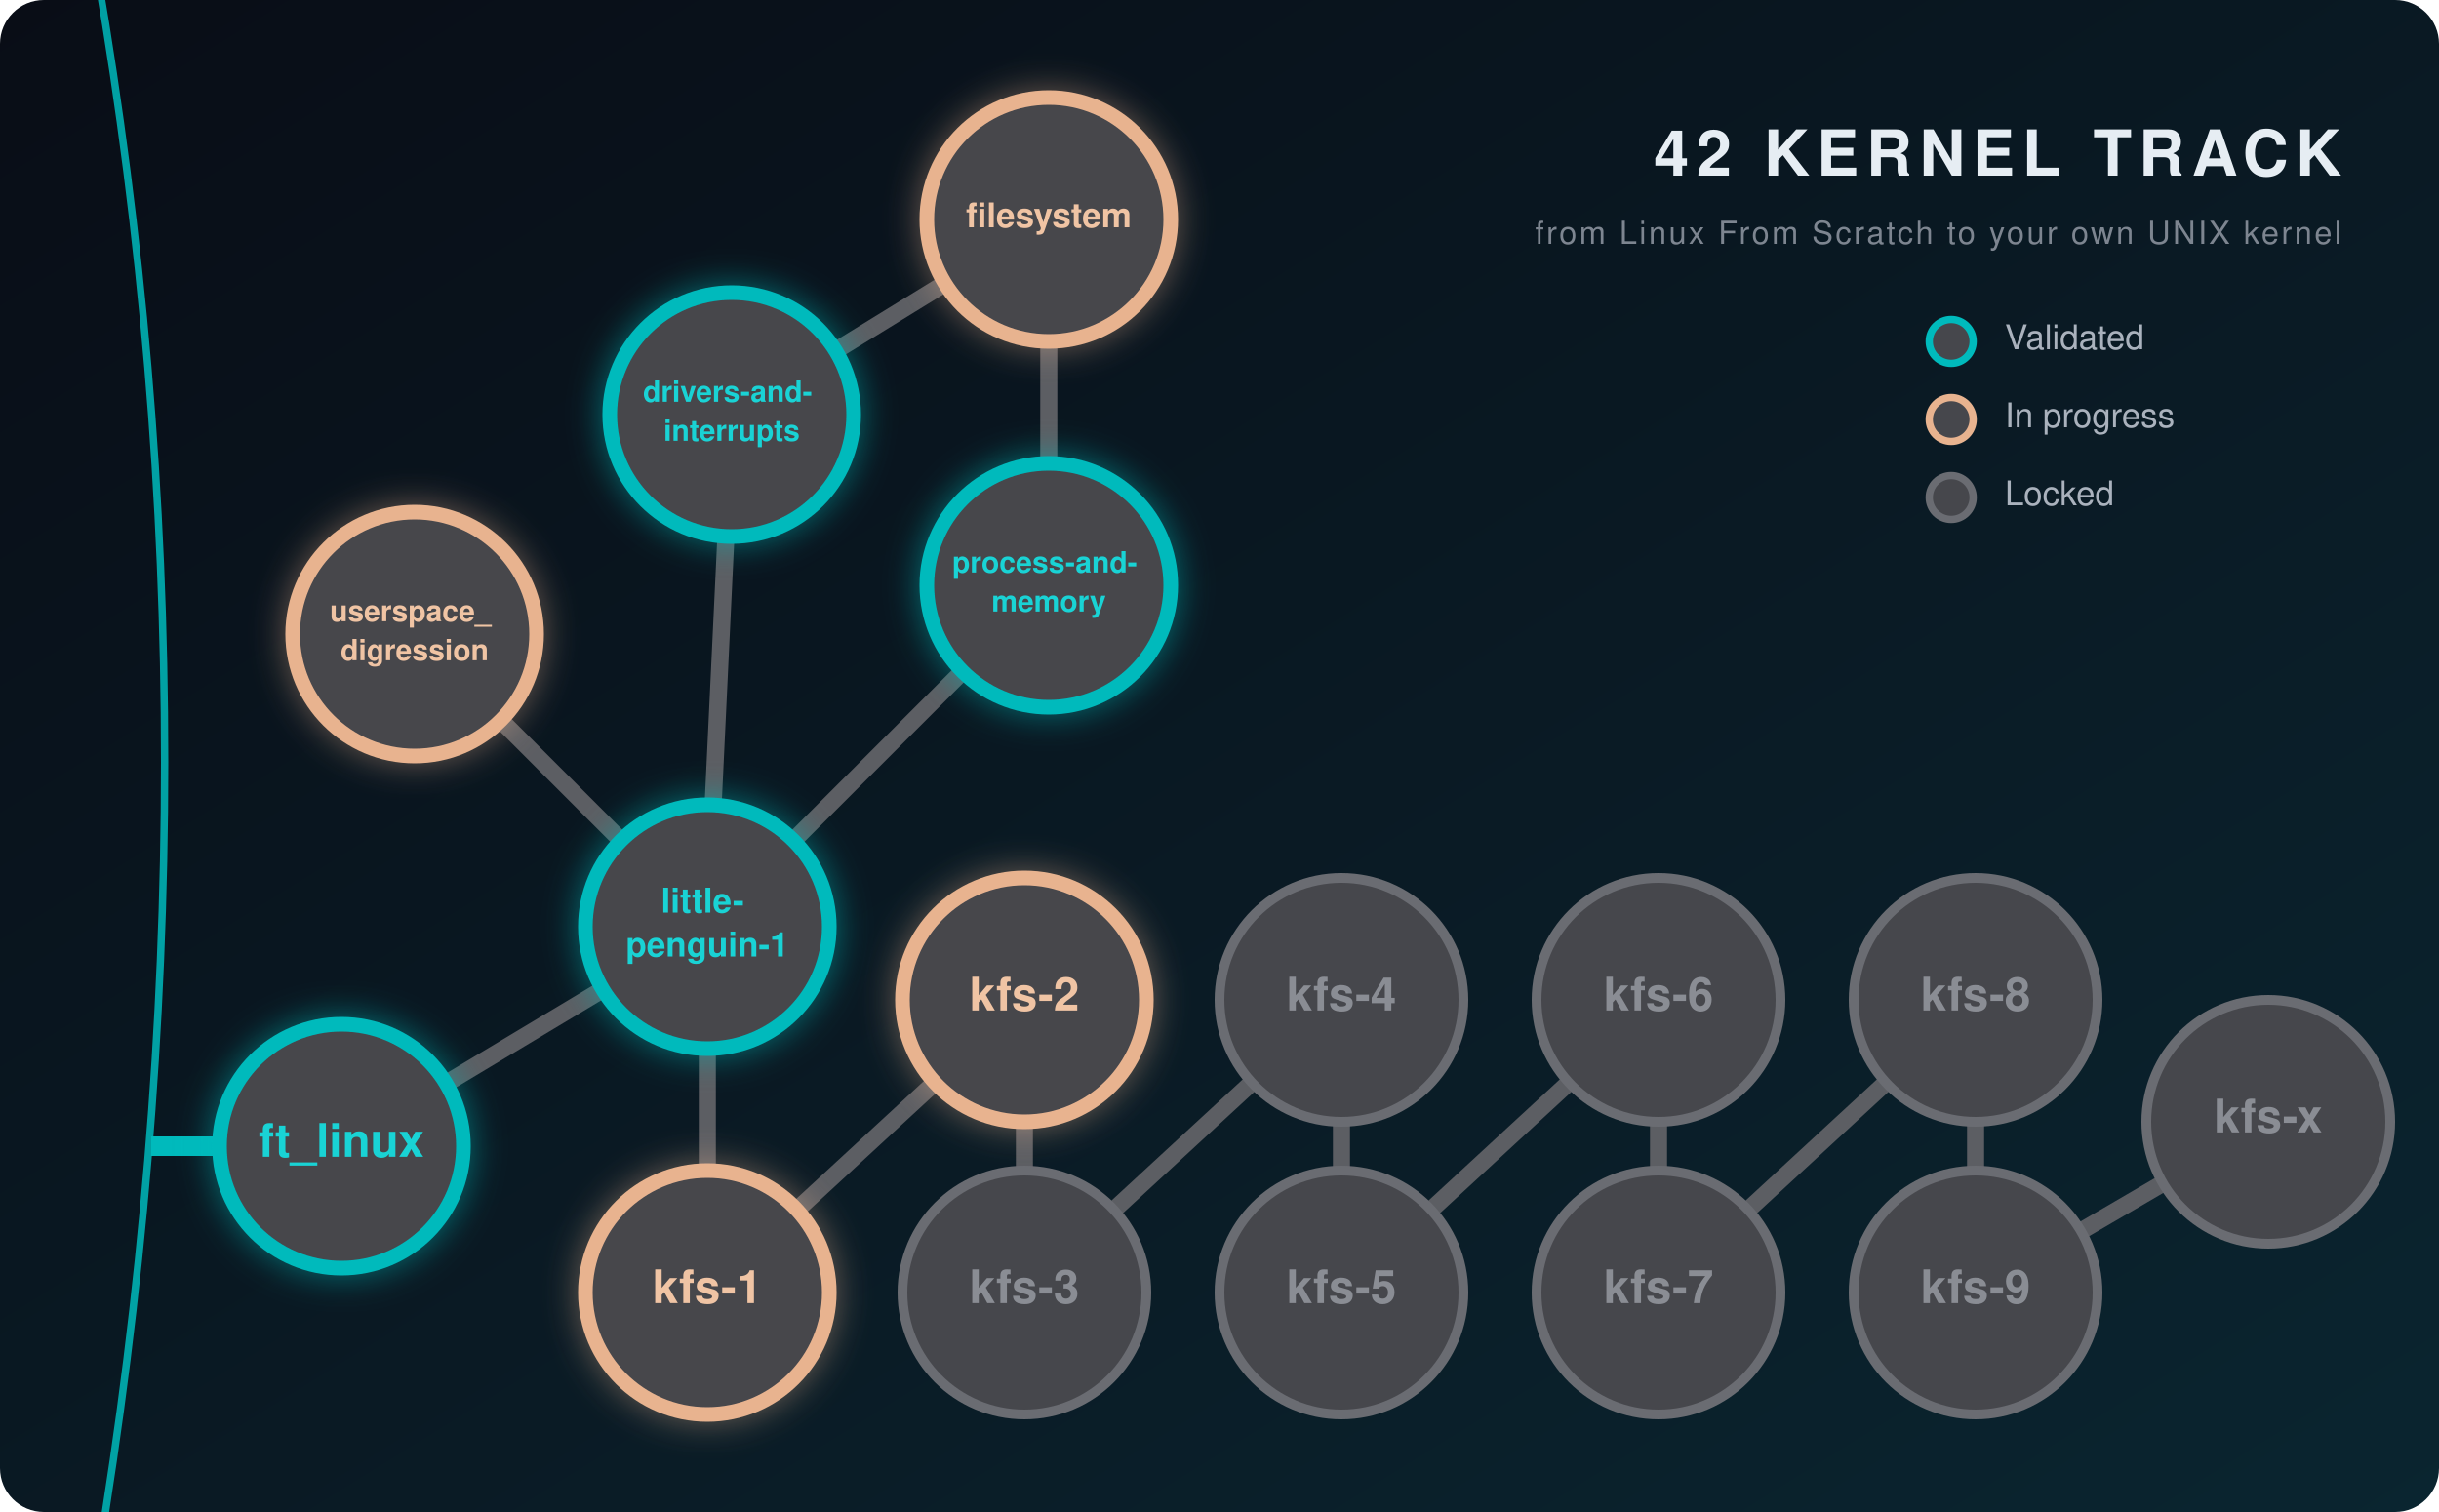
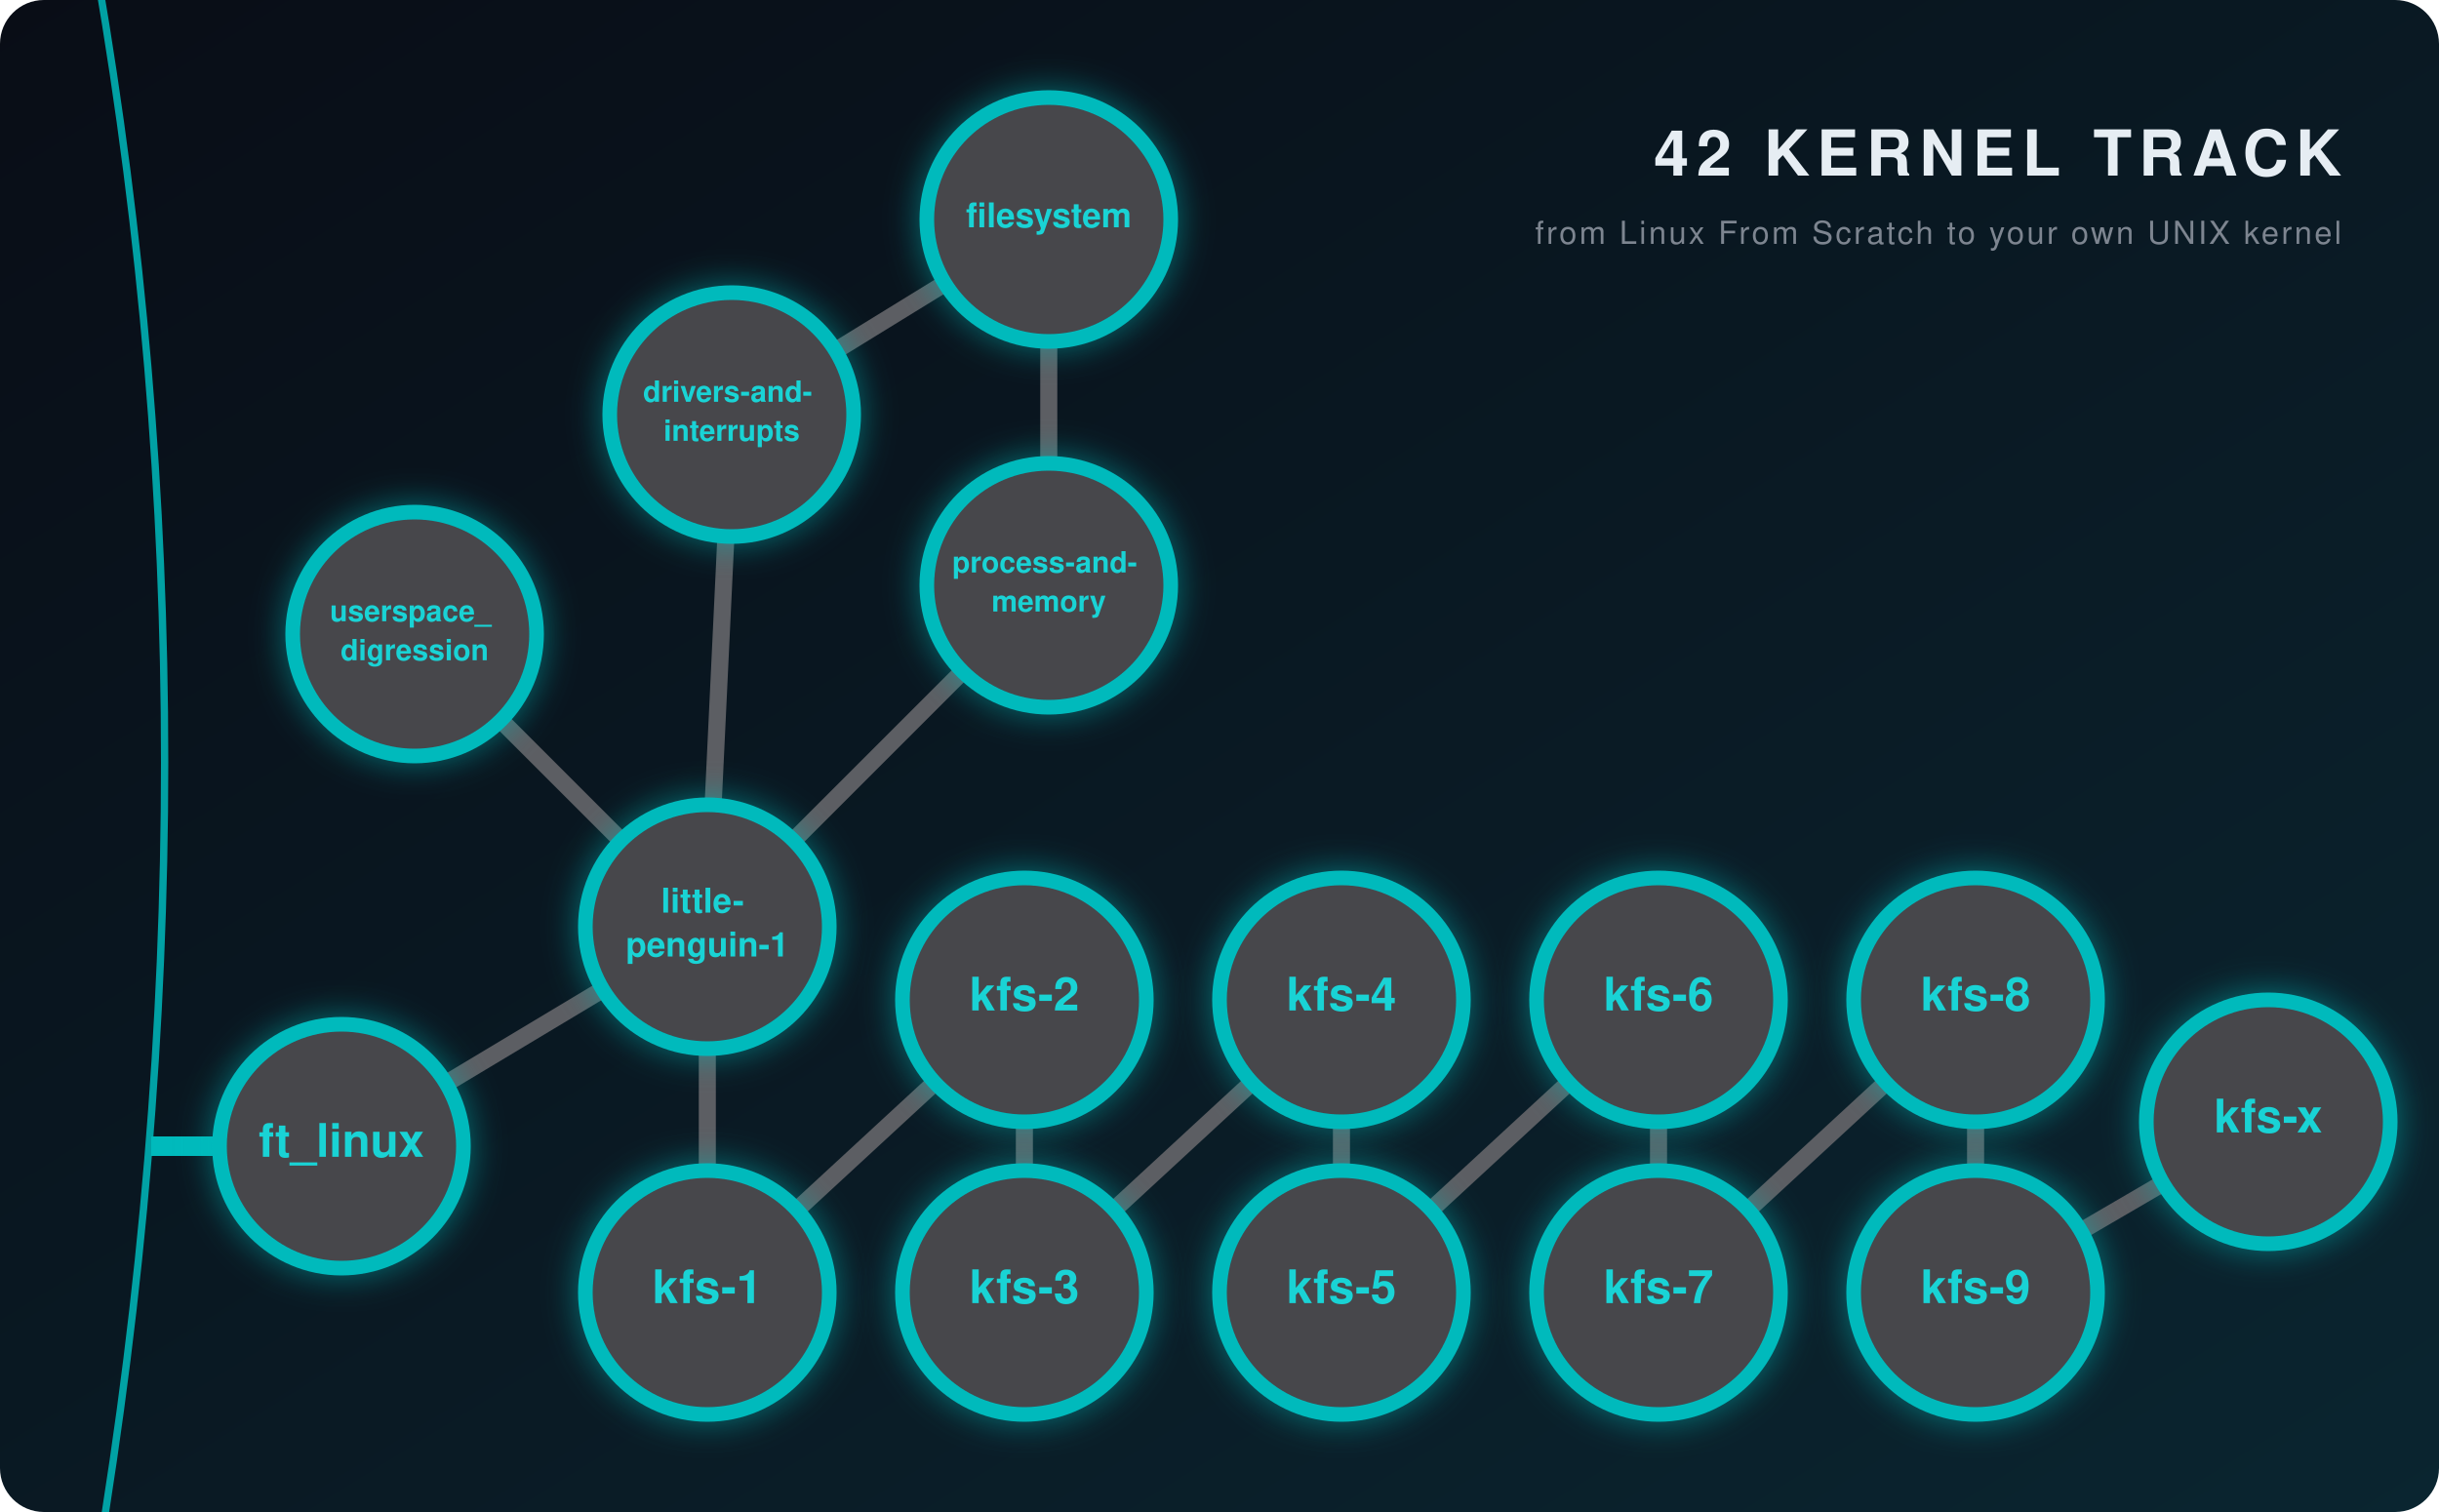
<svg xmlns="http://www.w3.org/2000/svg" viewBox="0 0 1000 620" width="1000" height="620" font-family="'Segoe UI', 'Helvetica Neue', Helvetica, Arial, sans-serif">
  <defs>
    <linearGradient id="bg" x1="0" y1="0" x2="1" y2="1">
      <stop offset="0" stop-color="#090d16" />
      <stop offset="1" stop-color="#0a2530" />
    </linearGradient>
    <filter id="glowCyan" x="-50%" y="-50%" width="200%" height="200%">
      <feDropShadow dx="0" dy="0" stdDeviation="7" flood-color="#00babc" flood-opacity="0.55" />
    </filter>
-     <filter id="glowOrange" x="-50%" y="-50%" width="200%" height="200%">
-       <feDropShadow dx="0" dy="0" stdDeviation="7" flood-color="#e8b38f" flood-opacity="0.45" />
-     </filter>
    <style>
      .edge { stroke: #5c5e63; stroke-width: 7; stroke-linecap: round; }
-       .node circle { fill: #46474c; stroke-width: 6; }
-       .node text { font-weight: 700; text-anchor: middle; dominant-baseline: central; }
-       .done circle { stroke: #00babc; filter: url(#glowCyan); }
-       .done text { fill: #19d3d5; }
-       .wip circle { stroke: #e8b38f; filter: url(#glowOrange); }
-       .wip text { fill: #f0c4a4; }
-       .locked circle { stroke: #6a6c72; stroke-width: 4; }
-       .locked text { fill: #8a8d94; }
+       .node circle { fill: #46474c; stroke: #00babc; stroke-width: 6; filter: url(#glowCyan); }
+       .node text { fill: #19d3d5; font-weight: 700; text-anchor: middle; dominant-baseline: central; }
      .big { font-size: 19px; }
      .mid { font-size: 14px; }
      .small { font-size: 12px; }
-       .legend text { font-size: 14px; fill: #aab2bd; dominant-baseline: central; }
-       .legend circle { fill: #46474c; stroke-width: 3; }
    </style>
  </defs>
  <rect width="1000" height="620" rx="18" fill="url(#bg)" />
  <path d="M 40 -10 Q 95 310 40 640" fill="none" stroke="#00babc" stroke-width="3" opacity="0.85" />
  <line x1="62" y1="470" x2="92" y2="470" stroke="#00babc" stroke-width="8" />
  <text x="960" y="72" text-anchor="end" font-size="26" font-weight="800" fill="#e6edf3" letter-spacing="3">42 KERNEL TRACK</text>
  <text x="960" y="100" text-anchor="end" font-size="13" fill="#7d8590" letter-spacing="1">from Linux From Scratch to your own UNIX kernel</text>
-   <g class="legend" transform="translate(800 140)">
-     <circle cx="0" cy="0" r="9" stroke="#00babc" />
-     <text x="22" y="0">Validated</text>
-     <circle cx="0" cy="32" r="9" stroke="#e8b38f" />
-     <text x="22" y="32">In progress</text>
-     <circle cx="0" cy="64" r="9" stroke="#6a6c72" />
-     <text x="22" y="64">Locked</text>
-   </g>
  <g>
    <line class="edge" x1="140" y1="470" x2="290" y2="380" />
    <line class="edge" x1="290" y1="380" x2="170" y2="260" />
    <line class="edge" x1="290" y1="380" x2="300" y2="170" />
    <line class="edge" x1="290" y1="380" x2="430" y2="240" />
    <line class="edge" x1="300" y1="170" x2="430" y2="90" />
    <line class="edge" x1="430" y1="240" x2="430" y2="90" />
    <line class="edge" x1="290" y1="380" x2="290" y2="530" />
    <polyline class="edge" fill="none" stroke-linejoin="round" points="290,530 420,410 420,530 550,410 550,530 680,410 680,530 810,410 810,530 930,460" />
  </g>
-   <g class="node done">
+   <g class="node">
    <circle cx="140" cy="470" r="50" />
    <text class="big" x="140" y="470">ft_linux</text>
  </g>
-   <g class="node done">
+   <g class="node">
    <circle cx="290" cy="380" r="50" />
    <text class="mid" x="290" y="380">
      <tspan x="290" dy="-9">little-</tspan>
      <tspan x="290" dy="18">penguin-1</tspan>
    </text>
  </g>
-   <g class="node wip">
+   <g class="node">
    <circle cx="170" cy="260" r="50" />
    <text class="small" x="170" y="260">
      <tspan x="170" dy="-8">userspace_</tspan>
      <tspan x="170" dy="16">digression</tspan>
    </text>
  </g>
-   <g class="node done">
+   <g class="node">
    <circle cx="300" cy="170" r="50" />
    <text class="small" x="300" y="170">
      <tspan x="300" dy="-8">drivers-and-</tspan>
      <tspan x="300" dy="16">interrupts</tspan>
    </text>
  </g>
-   <g class="node done">
+   <g class="node">
    <circle cx="430" cy="240" r="50" />
    <text class="small" x="430" y="240">
      <tspan x="430" dy="-8">process-and-</tspan>
      <tspan x="430" dy="16">memory</tspan>
    </text>
  </g>
-   <g class="node wip">
+   <g class="node">
    <circle cx="430" cy="90" r="50" />
    <text class="mid" x="430" y="90">filesystem</text>
  </g>
-   <g class="node wip">
+   <g class="node">
    <circle cx="290" cy="530" r="50" />
    <text class="big" x="290" y="530">kfs-1</text>
  </g>
-   <g class="node wip">
+   <g class="node">
    <circle cx="420" cy="410" r="50" />
    <text class="big" x="420" y="410">kfs-2</text>
  </g>
-   <g class="node locked">
+   <g class="node">
    <circle cx="420" cy="530" r="50" />
    <text class="big" x="420" y="530">kfs-3</text>
  </g>
-   <g class="node locked">
+   <g class="node">
    <circle cx="550" cy="410" r="50" />
    <text class="big" x="550" y="410">kfs-4</text>
  </g>
-   <g class="node locked">
+   <g class="node">
    <circle cx="550" cy="530" r="50" />
    <text class="big" x="550" y="530">kfs-5</text>
  </g>
-   <g class="node locked">
+   <g class="node">
    <circle cx="680" cy="410" r="50" />
    <text class="big" x="680" y="410">kfs-6</text>
  </g>
-   <g class="node locked">
+   <g class="node">
    <circle cx="680" cy="530" r="50" />
    <text class="big" x="680" y="530">kfs-7</text>
  </g>
-   <g class="node locked">
+   <g class="node">
    <circle cx="810" cy="410" r="50" />
    <text class="big" x="810" y="410">kfs-8</text>
  </g>
-   <g class="node locked">
+   <g class="node">
    <circle cx="810" cy="530" r="50" />
    <text class="big" x="810" y="530">kfs-9</text>
  </g>
-   <g class="node locked">
+   <g class="node">
    <circle cx="930" cy="460" r="50" />
    <text class="big" x="930" y="460">kfs-x</text>
  </g>
</svg>
